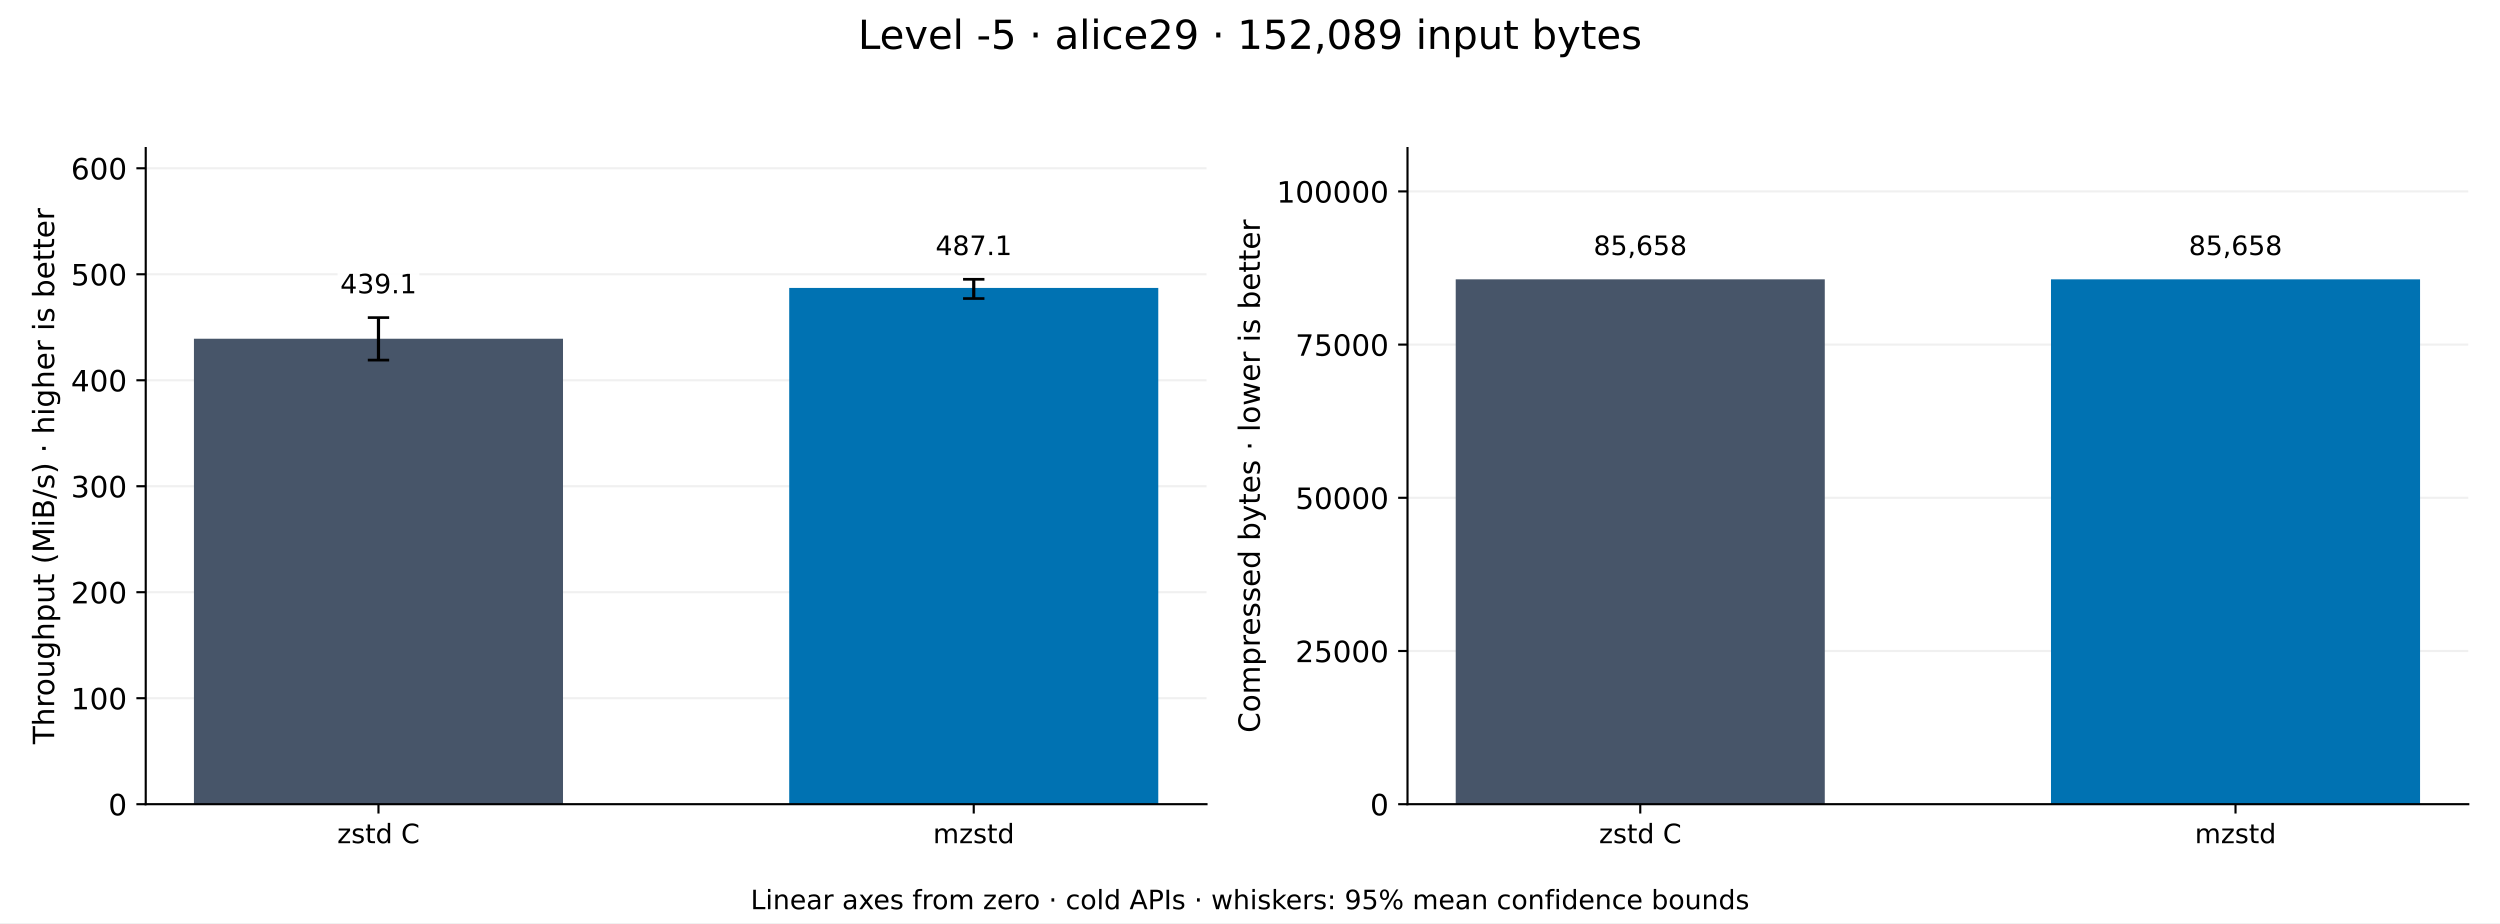
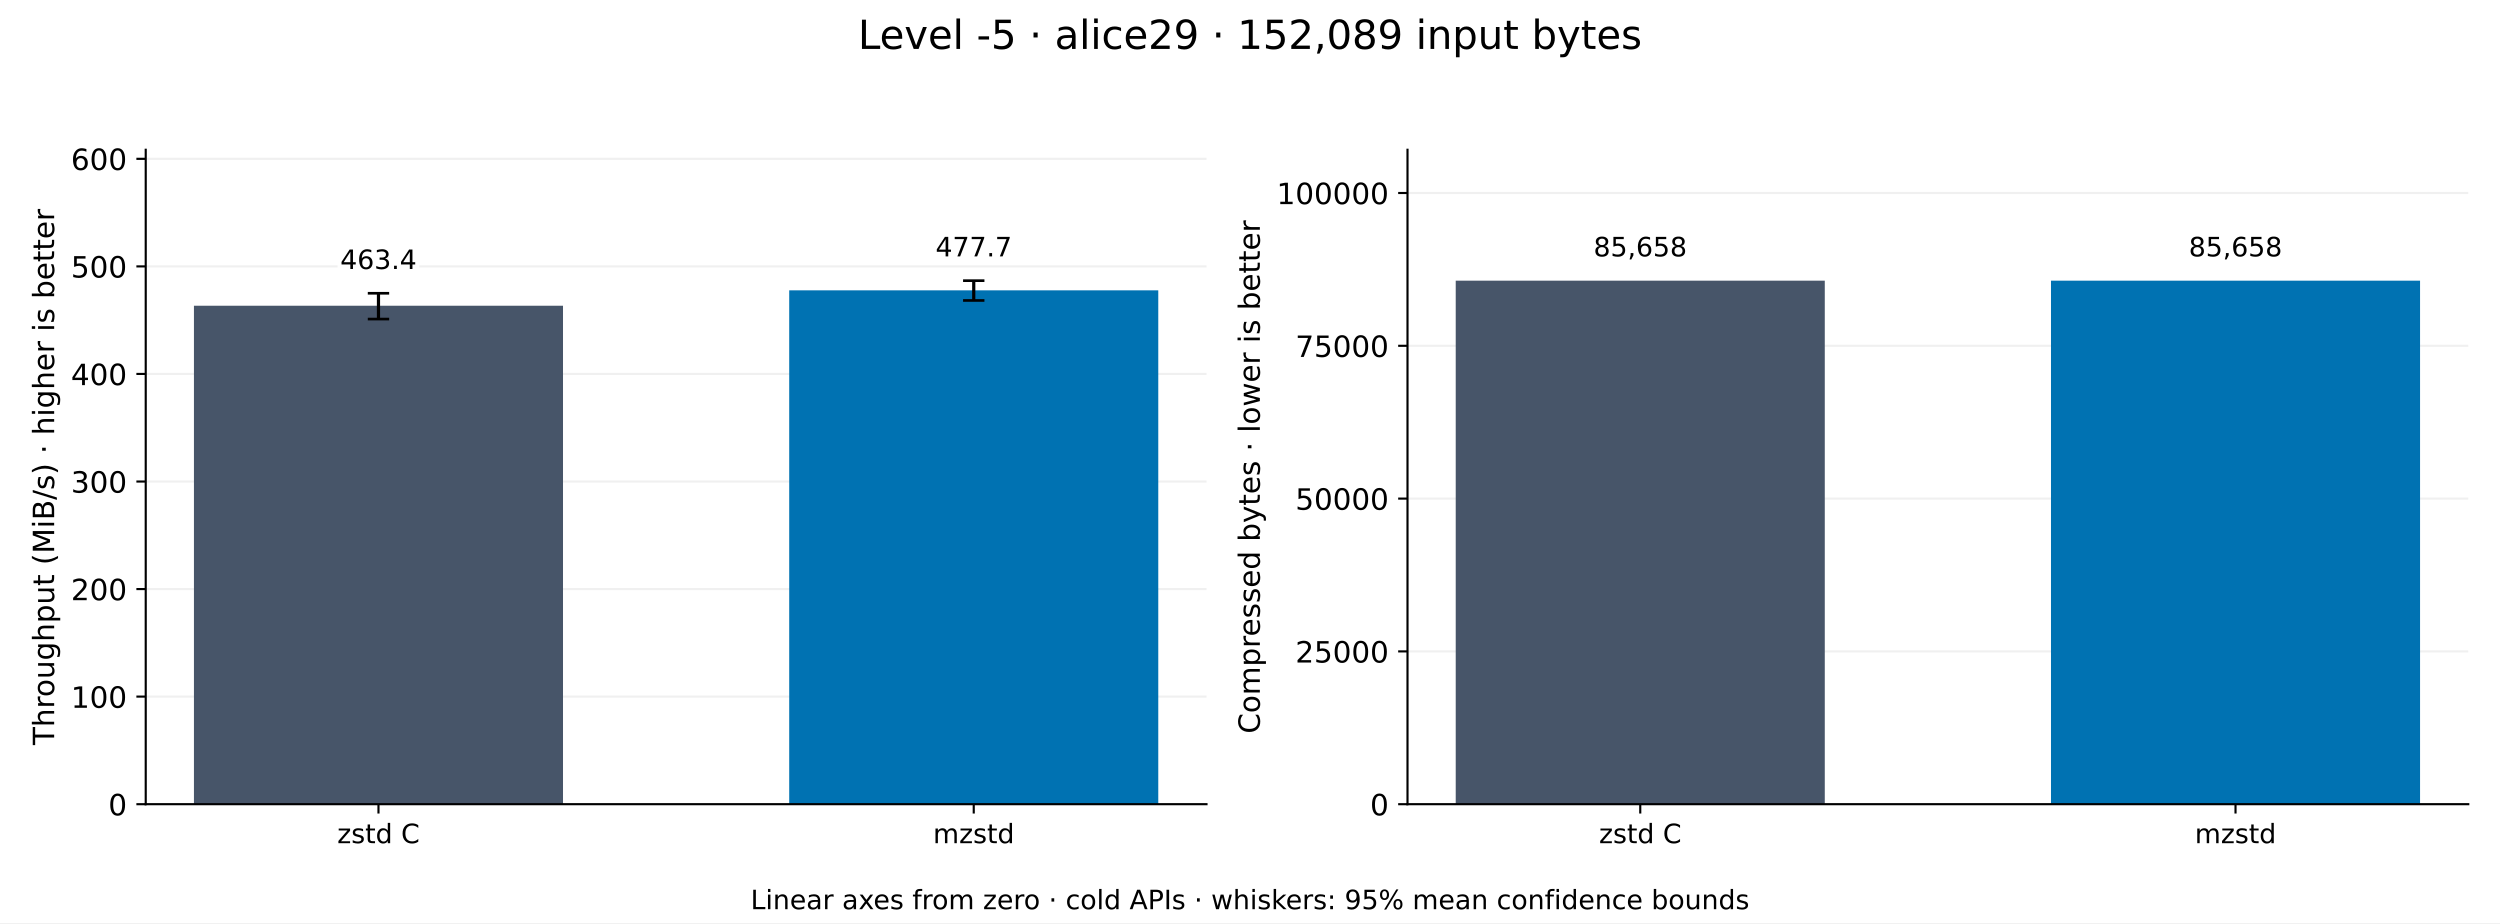
<svg xmlns="http://www.w3.org/2000/svg" xmlns:xlink="http://www.w3.org/1999/xlink" width="936pt" height="345.6pt" viewBox="0 0 936 345.6" version="1.1">
  <defs>
    <style type="text/css">*{stroke-linejoin: round; stroke-linecap: butt}</style>
  </defs>
  <g id="figure_1">
    <g id="patch_1">
      <path d="M 0 345.6 L 936 345.6 L 936 0 L 0 0 z " style="fill: #ffffff" />
    </g>
    <g id="axes_1">
      <g id="patch_2">
-         <path d="M 54.56 301.088 L 451.71 301.088 L 451.71 55.44 L 54.56 55.44 z " style="fill: #ffffff" />
+         <path d="M 54.56 301.088 L 451.71 301.088 L 451.71 56.07 L 54.56 56.07 z " style="fill: #ffffff" />
      </g>
      <g id="matplotlib.axis_1">
        <g id="xtick_1">
          <g id="line2d_1">
            <defs>
              <path id="mcbfd24ea1b" d="M 0 0 L 0 3.5 " style="stroke: #000000; stroke-width: 0.8" />
            </defs>
            <g>
              <use xlink:href="#mcbfd24ea1b" x="141.701" y="301.088" style="stroke: #000000; stroke-width: 0.8" />
            </g>
          </g>
          <g id="text_1">
            <text style="font-size: 10px; font-family: 'DejaVu Sans', 'Bitstream Vera Sans', 'Computer Modern Sans Serif', 'Lucida Grande', 'Verdana', 'Geneva', 'Lucid', 'Arial', 'Helvetica', 'Avant Garde', sans-serif; text-anchor: middle" x="141.701" y="315.686" transform="rotate(-0 141.7012 315.6864)">zstd C</text>
          </g>
        </g>
        <g id="xtick_2">
          <g id="line2d_2">
            <g>
              <use xlink:href="#mcbfd24ea1b" x="364.569" y="301.088" style="stroke: #000000; stroke-width: 0.8" />
            </g>
          </g>
          <g id="text_2">
            <text style="font-size: 10px; font-family: 'DejaVu Sans', 'Bitstream Vera Sans', 'Computer Modern Sans Serif', 'Lucida Grande', 'Verdana', 'Geneva', 'Lucid', 'Arial', 'Helvetica', 'Avant Garde', sans-serif; text-anchor: middle" x="364.569" y="315.686" transform="rotate(-0 364.5688 315.6864)">mzstd</text>
          </g>
        </g>
      </g>
      <g id="matplotlib.axis_2">
        <g id="ytick_1">
          <g id="line2d_3">
-             <path d="M 54.56 301.088 L 451.71 301.088 " clip-path="url(#p8e0549db3e)" style="fill: none; stroke: #b0b0b0; stroke-opacity: 0.18; stroke-width: 0.8; stroke-linecap: square" />
+             <path d="M 54.56 301.088 L 451.71 301.088 " clip-path="url(#pf5f449f883)" style="fill: none; stroke: #b0b0b0; stroke-opacity: 0.18; stroke-width: 0.8; stroke-linecap: square" />
          </g>
          <g id="line2d_4">
            <defs>
              <path id="m862e928616" d="M 0 0 L -3.5 0 " style="stroke: #000000; stroke-width: 0.8" />
            </defs>
            <g>
              <use xlink:href="#m862e928616" x="54.56" y="301.088" style="stroke: #000000; stroke-width: 0.8" />
            </g>
          </g>
          <g id="text_3">
            <text style="font-size: 11px; font-family: 'DejaVu Sans', 'Bitstream Vera Sans', 'Computer Modern Sans Serif', 'Lucida Grande', 'Verdana', 'Geneva', 'Lucid', 'Arial', 'Helvetica', 'Avant Garde', sans-serif; text-anchor: end" x="47.56" y="305.267" transform="rotate(-0 47.56 305.2671)">0</text>
          </g>
        </g>
        <g id="ytick_2">
          <g id="line2d_5">
-             <path d="M 54.56 261.407 L 451.71 261.407 " clip-path="url(#p8e0549db3e)" style="fill: none; stroke: #b0b0b0; stroke-opacity: 0.18; stroke-width: 0.8; stroke-linecap: square" />
+             <path d="M 54.56 260.818 L 451.71 260.818 " clip-path="url(#pf5f449f883)" style="fill: none; stroke: #b0b0b0; stroke-opacity: 0.18; stroke-width: 0.8; stroke-linecap: square" />
          </g>
          <g id="line2d_6">
            <g>
-               <use xlink:href="#m862e928616" x="54.56" y="261.407" style="stroke: #000000; stroke-width: 0.8" />
+               <use xlink:href="#m862e928616" x="54.56" y="260.818" style="stroke: #000000; stroke-width: 0.8" />
            </g>
          </g>
          <g id="text_4">
-             <text style="font-size: 11px; font-family: 'DejaVu Sans', 'Bitstream Vera Sans', 'Computer Modern Sans Serif', 'Lucida Grande', 'Verdana', 'Geneva', 'Lucid', 'Arial', 'Helvetica', 'Avant Garde', sans-serif; text-anchor: end" x="47.56" y="265.586" transform="rotate(-0 47.56 265.5859)">100</text>
+             <text style="font-size: 11px; font-family: 'DejaVu Sans', 'Bitstream Vera Sans', 'Computer Modern Sans Serif', 'Lucida Grande', 'Verdana', 'Geneva', 'Lucid', 'Arial', 'Helvetica', 'Avant Garde', sans-serif; text-anchor: end" x="47.56" y="264.997" transform="rotate(-0 47.56 264.9971)">100</text>
          </g>
        </g>
        <g id="ytick_3">
          <g id="line2d_7">
-             <path d="M 54.56 221.726 L 451.71 221.726 " clip-path="url(#p8e0549db3e)" style="fill: none; stroke: #b0b0b0; stroke-opacity: 0.18; stroke-width: 0.8; stroke-linecap: square" />
+             <path d="M 54.56 220.548 L 451.71 220.548 " clip-path="url(#pf5f449f883)" style="fill: none; stroke: #b0b0b0; stroke-opacity: 0.18; stroke-width: 0.8; stroke-linecap: square" />
          </g>
          <g id="line2d_8">
            <g>
-               <use xlink:href="#m862e928616" x="54.56" y="221.726" style="stroke: #000000; stroke-width: 0.8" />
+               <use xlink:href="#m862e928616" x="54.56" y="220.548" style="stroke: #000000; stroke-width: 0.8" />
            </g>
          </g>
          <g id="text_5">
-             <text style="font-size: 11px; font-family: 'DejaVu Sans', 'Bitstream Vera Sans', 'Computer Modern Sans Serif', 'Lucida Grande', 'Verdana', 'Geneva', 'Lucid', 'Arial', 'Helvetica', 'Avant Garde', sans-serif; text-anchor: end" x="47.56" y="225.905" transform="rotate(-0 47.56 225.9047)">200</text>
+             <text style="font-size: 11px; font-family: 'DejaVu Sans', 'Bitstream Vera Sans', 'Computer Modern Sans Serif', 'Lucida Grande', 'Verdana', 'Geneva', 'Lucid', 'Arial', 'Helvetica', 'Avant Garde', sans-serif; text-anchor: end" x="47.56" y="224.727" transform="rotate(-0 47.56 224.727)">200</text>
          </g>
        </g>
        <g id="ytick_4">
          <g id="line2d_9">
-             <path d="M 54.56 182.044 L 451.71 182.044 " clip-path="url(#p8e0549db3e)" style="fill: none; stroke: #b0b0b0; stroke-opacity: 0.18; stroke-width: 0.8; stroke-linecap: square" />
+             <path d="M 54.56 180.278 L 451.71 180.278 " clip-path="url(#pf5f449f883)" style="fill: none; stroke: #b0b0b0; stroke-opacity: 0.18; stroke-width: 0.8; stroke-linecap: square" />
          </g>
          <g id="line2d_10">
            <g>
-               <use xlink:href="#m862e928616" x="54.56" y="182.044" style="stroke: #000000; stroke-width: 0.8" />
+               <use xlink:href="#m862e928616" x="54.56" y="180.278" style="stroke: #000000; stroke-width: 0.8" />
            </g>
          </g>
          <g id="text_6">
-             <text style="font-size: 11px; font-family: 'DejaVu Sans', 'Bitstream Vera Sans', 'Computer Modern Sans Serif', 'Lucida Grande', 'Verdana', 'Geneva', 'Lucid', 'Arial', 'Helvetica', 'Avant Garde', sans-serif; text-anchor: end" x="47.56" y="186.223" transform="rotate(-0 47.56 186.2234)">300</text>
+             <text style="font-size: 11px; font-family: 'DejaVu Sans', 'Bitstream Vera Sans', 'Computer Modern Sans Serif', 'Lucida Grande', 'Verdana', 'Geneva', 'Lucid', 'Arial', 'Helvetica', 'Avant Garde', sans-serif; text-anchor: end" x="47.56" y="184.457" transform="rotate(-0 47.56 184.4569)">300</text>
          </g>
        </g>
        <g id="ytick_5">
          <g id="line2d_11">
-             <path d="M 54.56 142.363 L 451.71 142.363 " clip-path="url(#p8e0549db3e)" style="fill: none; stroke: #b0b0b0; stroke-opacity: 0.18; stroke-width: 0.8; stroke-linecap: square" />
+             <path d="M 54.56 140.008 L 451.71 140.008 " clip-path="url(#pf5f449f883)" style="fill: none; stroke: #b0b0b0; stroke-opacity: 0.18; stroke-width: 0.8; stroke-linecap: square" />
          </g>
          <g id="line2d_12">
            <g>
-               <use xlink:href="#m862e928616" x="54.56" y="142.363" style="stroke: #000000; stroke-width: 0.8" />
+               <use xlink:href="#m862e928616" x="54.56" y="140.008" style="stroke: #000000; stroke-width: 0.8" />
            </g>
          </g>
          <g id="text_7">
-             <text style="font-size: 11px; font-family: 'DejaVu Sans', 'Bitstream Vera Sans', 'Computer Modern Sans Serif', 'Lucida Grande', 'Verdana', 'Geneva', 'Lucid', 'Arial', 'Helvetica', 'Avant Garde', sans-serif; text-anchor: end" x="47.56" y="146.542" transform="rotate(-0 47.56 146.5422)">400</text>
+             <text style="font-size: 11px; font-family: 'DejaVu Sans', 'Bitstream Vera Sans', 'Computer Modern Sans Serif', 'Lucida Grande', 'Verdana', 'Geneva', 'Lucid', 'Arial', 'Helvetica', 'Avant Garde', sans-serif; text-anchor: end" x="47.56" y="144.187" transform="rotate(-0 47.56 144.1868)">400</text>
          </g>
        </g>
        <g id="ytick_6">
          <g id="line2d_13">
-             <path d="M 54.56 102.682 L 451.71 102.682 " clip-path="url(#p8e0549db3e)" style="fill: none; stroke: #b0b0b0; stroke-opacity: 0.18; stroke-width: 0.8; stroke-linecap: square" />
+             <path d="M 54.56 99.738 L 451.71 99.738 " clip-path="url(#pf5f449f883)" style="fill: none; stroke: #b0b0b0; stroke-opacity: 0.18; stroke-width: 0.8; stroke-linecap: square" />
          </g>
          <g id="line2d_14">
            <g>
-               <use xlink:href="#m862e928616" x="54.56" y="102.682" style="stroke: #000000; stroke-width: 0.8" />
+               <use xlink:href="#m862e928616" x="54.56" y="99.738" style="stroke: #000000; stroke-width: 0.8" />
            </g>
          </g>
          <g id="text_8">
-             <text style="font-size: 11px; font-family: 'DejaVu Sans', 'Bitstream Vera Sans', 'Computer Modern Sans Serif', 'Lucida Grande', 'Verdana', 'Geneva', 'Lucid', 'Arial', 'Helvetica', 'Avant Garde', sans-serif; text-anchor: end" x="47.56" y="106.861" transform="rotate(-0 47.56 106.8609)">500</text>
+             <text style="font-size: 11px; font-family: 'DejaVu Sans', 'Bitstream Vera Sans', 'Computer Modern Sans Serif', 'Lucida Grande', 'Verdana', 'Geneva', 'Lucid', 'Arial', 'Helvetica', 'Avant Garde', sans-serif; text-anchor: end" x="47.56" y="103.917" transform="rotate(-0 47.56 103.9167)">500</text>
          </g>
        </g>
        <g id="ytick_7">
          <g id="line2d_15">
-             <path d="M 54.56 63.001 L 451.71 63.001 " clip-path="url(#p8e0549db3e)" style="fill: none; stroke: #b0b0b0; stroke-opacity: 0.18; stroke-width: 0.8; stroke-linecap: square" />
+             <path d="M 54.56 59.467 L 451.71 59.467 " clip-path="url(#pf5f449f883)" style="fill: none; stroke: #b0b0b0; stroke-opacity: 0.18; stroke-width: 0.8; stroke-linecap: square" />
          </g>
          <g id="line2d_16">
            <g>
-               <use xlink:href="#m862e928616" x="54.56" y="63.001" style="stroke: #000000; stroke-width: 0.8" />
+               <use xlink:href="#m862e928616" x="54.56" y="59.467" style="stroke: #000000; stroke-width: 0.8" />
            </g>
          </g>
          <g id="text_9">
-             <text style="font-size: 11px; font-family: 'DejaVu Sans', 'Bitstream Vera Sans', 'Computer Modern Sans Serif', 'Lucida Grande', 'Verdana', 'Geneva', 'Lucid', 'Arial', 'Helvetica', 'Avant Garde', sans-serif; text-anchor: end" x="47.56" y="67.18" transform="rotate(-0 47.56 67.1797)">600</text>
+             <text style="font-size: 11px; font-family: 'DejaVu Sans', 'Bitstream Vera Sans', 'Computer Modern Sans Serif', 'Lucida Grande', 'Verdana', 'Geneva', 'Lucid', 'Arial', 'Helvetica', 'Avant Garde', sans-serif; text-anchor: end" x="47.56" y="63.647" transform="rotate(-0 47.56 63.64662)">600</text>
          </g>
        </g>
        <g id="text_10">
-           <text style="font-size: 11px; font-family: 'DejaVu Sans', 'Bitstream Vera Sans', 'Computer Modern Sans Serif', 'Lucida Grande', 'Verdana', 'Geneva', 'Lucid', 'Arial', 'Helvetica', 'Avant Garde', sans-serif; text-anchor: middle" x="20.276" y="178.264" transform="rotate(-90 20.27609 178.264)">Throughput (MiB/s) · higher is better</text>
+           <text style="font-size: 11px; font-family: 'DejaVu Sans', 'Bitstream Vera Sans', 'Computer Modern Sans Serif', 'Lucida Grande', 'Verdana', 'Geneva', 'Lucid', 'Arial', 'Helvetica', 'Avant Garde', sans-serif; text-anchor: middle" x="20.276" y="178.579" transform="rotate(-90 20.27609 178.5788)">Throughput (MiB/s) · higher is better</text>
        </g>
      </g>
      <g id="patch_3">
-         <path d="M 72.612 301.088 L 210.79 301.088 L 210.79 126.83 L 72.612 126.83 z " clip-path="url(#p8e0549db3e)" style="fill: #475569" />
+         <path d="M 72.612 301.088 L 210.79 301.088 L 210.79 114.472 L 72.612 114.472 z " clip-path="url(#pf5f449f883)" style="fill: #475569" />
      </g>
      <g id="patch_4">
-         <path d="M 295.48 301.088 L 433.658 301.088 L 433.658 107.814 L 295.48 107.814 z " clip-path="url(#p8e0549db3e)" style="fill: #0072b2" />
+         <path d="M 295.48 301.088 L 433.658 301.088 L 433.658 108.702 L 295.48 108.702 z " clip-path="url(#pf5f449f883)" style="fill: #0072b2" />
      </g>
      <g id="LineCollection_1">
-         <path d="M 141.701 134.821 L 141.701 118.906 " clip-path="url(#p8e0549db3e)" style="fill: none; stroke: #000000; stroke-width: 1.2" />
-         <path d="M 364.569 111.781 L 364.569 104.57 " clip-path="url(#p8e0549db3e)" style="fill: none; stroke: #000000; stroke-width: 1.2" />
+         <path d="M 141.701 119.462 L 141.701 109.803 " clip-path="url(#pf5f449f883)" style="fill: none; stroke: #000000; stroke-width: 1.2" />
+         <path d="M 364.569 112.492 L 364.569 105.073 " clip-path="url(#pf5f449f883)" style="fill: none; stroke: #000000; stroke-width: 1.2" />
      </g>
      <g id="line2d_17">
        <defs>
          <path id="mf7f69e77f0" d="M 4 0 L -4 -0 " style="stroke: #000000" />
        </defs>
-         <g clip-path="url(#p8e0549db3e)">
-           <use xlink:href="#mf7f69e77f0" x="141.701" y="134.821" style="fill: #1f77b4; stroke: #000000" />
-           <use xlink:href="#mf7f69e77f0" x="364.569" y="111.781" style="fill: #1f77b4; stroke: #000000" />
+         <g clip-path="url(#pf5f449f883)">
+           <use xlink:href="#mf7f69e77f0" x="141.701" y="119.462" style="fill: #1f77b4; stroke: #000000" />
+           <use xlink:href="#mf7f69e77f0" x="364.569" y="112.492" style="fill: #1f77b4; stroke: #000000" />
        </g>
      </g>
      <g id="line2d_18">
-         <g clip-path="url(#p8e0549db3e)">
-           <use xlink:href="#mf7f69e77f0" x="141.701" y="118.906" style="fill: #1f77b4; stroke: #000000" />
-           <use xlink:href="#mf7f69e77f0" x="364.569" y="104.57" style="fill: #1f77b4; stroke: #000000" />
+         <g clip-path="url(#pf5f449f883)">
+           <use xlink:href="#mf7f69e77f0" x="141.701" y="109.803" style="fill: #1f77b4; stroke: #000000" />
+           <use xlink:href="#mf7f69e77f0" x="364.569" y="105.073" style="fill: #1f77b4; stroke: #000000" />
        </g>
      </g>
      <g id="patch_5">
-         <path d="M 54.56 301.088 L 54.56 55.44 " style="fill: none; stroke: #000000; stroke-width: 0.8; stroke-linejoin: miter; stroke-linecap: square" />
+         <path d="M 54.56 301.088 L 54.56 56.07 " style="fill: none; stroke: #000000; stroke-width: 0.8; stroke-linejoin: miter; stroke-linecap: square" />
      </g>
      <g id="patch_6">
        <path d="M 54.56 301.088 L 451.71 301.088 " style="fill: none; stroke: #000000; stroke-width: 0.8; stroke-linejoin: miter; stroke-linecap: square" />
      </g>
      <g id="text_11">
        <g id="patch_7">
-           <path d="M 126.387 112.906 L 157.015 112.906 L 157.015 101.228 L 126.387 101.228 z " style="fill: #ffffff; opacity: 0.9" />
-         </g>
-         <text style="font-size: 10px; font-family: 'DejaVu Sans', 'Bitstream Vera Sans', 'Computer Modern Sans Serif', 'Lucida Grande', 'Verdana', 'Geneva', 'Lucid', 'Arial', 'Helvetica', 'Avant Garde', sans-serif; text-anchor: middle" x="141.701" y="109.826" transform="rotate(-0 141.7012 109.8262)">439.1</text>
+           <path d="M 126.387 103.803 L 157.015 103.803 L 157.015 92.125 L 126.387 92.125 z " style="fill: #ffffff; opacity: 0.9" />
+         </g>
+         <text style="font-size: 10px; font-family: 'DejaVu Sans', 'Bitstream Vera Sans', 'Computer Modern Sans Serif', 'Lucida Grande', 'Verdana', 'Geneva', 'Lucid', 'Arial', 'Helvetica', 'Avant Garde', sans-serif; text-anchor: middle" x="141.701" y="100.723" transform="rotate(-0 141.7012 100.7234)">463.4</text>
      </g>
      <g id="text_12">
        <g id="patch_8">
-           <path d="M 349.255 98.57 L 379.883 98.57 L 379.883 86.891 L 349.255 86.891 z " style="fill: #ffffff; opacity: 0.9" />
-         </g>
-         <text style="font-size: 10px; font-family: 'DejaVu Sans', 'Bitstream Vera Sans', 'Computer Modern Sans Serif', 'Lucida Grande', 'Verdana', 'Geneva', 'Lucid', 'Arial', 'Helvetica', 'Avant Garde', sans-serif; text-anchor: middle" x="364.569" y="95.49" transform="rotate(-0 364.5688 95.48991)">487.1</text>
+           <path d="M 349.255 99.073 L 379.883 99.073 L 379.883 87.395 L 349.255 87.395 z " style="fill: #ffffff; opacity: 0.9" />
+         </g>
+         <text style="font-size: 10px; font-family: 'DejaVu Sans', 'Bitstream Vera Sans', 'Computer Modern Sans Serif', 'Lucida Grande', 'Verdana', 'Geneva', 'Lucid', 'Arial', 'Helvetica', 'Avant Garde', sans-serif; text-anchor: middle" x="364.569" y="95.994" transform="rotate(-0 364.5688 95.99361)">477.7</text>
      </g>
    </g>
    <g id="axes_2">
      <g id="patch_9">
-         <path d="M 526.97 301.088 L 924.12 301.088 L 924.12 55.44 L 526.97 55.44 z " style="fill: #ffffff" />
+         <path d="M 526.97 301.088 L 924.12 301.088 L 924.12 56.07 L 526.97 56.07 z " style="fill: #ffffff" />
      </g>
      <g id="matplotlib.axis_3">
        <g id="xtick_3">
          <g id="line2d_19">
            <g>
              <use xlink:href="#mcbfd24ea1b" x="614.111" y="301.088" style="stroke: #000000; stroke-width: 0.8" />
            </g>
          </g>
          <g id="text_13">
            <text style="font-size: 10px; font-family: 'DejaVu Sans', 'Bitstream Vera Sans', 'Computer Modern Sans Serif', 'Lucida Grande', 'Verdana', 'Geneva', 'Lucid', 'Arial', 'Helvetica', 'Avant Garde', sans-serif; text-anchor: middle" x="614.111" y="315.686" transform="rotate(-0 614.1112 315.6864)">zstd C</text>
          </g>
        </g>
        <g id="xtick_4">
          <g id="line2d_20">
            <g>
              <use xlink:href="#mcbfd24ea1b" x="836.979" y="301.088" style="stroke: #000000; stroke-width: 0.8" />
            </g>
          </g>
          <g id="text_14">
            <text style="font-size: 10px; font-family: 'DejaVu Sans', 'Bitstream Vera Sans', 'Computer Modern Sans Serif', 'Lucida Grande', 'Verdana', 'Geneva', 'Lucid', 'Arial', 'Helvetica', 'Avant Garde', sans-serif; text-anchor: middle" x="836.979" y="315.686" transform="rotate(-0 836.9788 315.6864)">mzstd</text>
          </g>
        </g>
      </g>
      <g id="matplotlib.axis_4">
        <g id="ytick_8">
          <g id="line2d_21">
-             <path d="M 526.97 301.088 L 924.12 301.088 " clip-path="url(#p28f1f4fded)" style="fill: none; stroke: #b0b0b0; stroke-opacity: 0.18; stroke-width: 0.8; stroke-linecap: square" />
+             <path d="M 526.97 301.088 L 924.12 301.088 " clip-path="url(#p315b434f32)" style="fill: none; stroke: #b0b0b0; stroke-opacity: 0.18; stroke-width: 0.8; stroke-linecap: square" />
          </g>
          <g id="line2d_22">
            <g>
              <use xlink:href="#m862e928616" x="526.97" y="301.088" style="stroke: #000000; stroke-width: 0.8" />
            </g>
          </g>
          <g id="text_15">
            <text style="font-size: 11px; font-family: 'DejaVu Sans', 'Bitstream Vera Sans', 'Computer Modern Sans Serif', 'Lucida Grande', 'Verdana', 'Geneva', 'Lucid', 'Arial', 'Helvetica', 'Avant Garde', sans-serif; text-anchor: end" x="519.97" y="305.267" transform="rotate(-0 519.97 305.2671)">0</text>
          </g>
        </g>
        <g id="ytick_9">
          <g id="line2d_23">
-             <path d="M 526.97 243.732 L 924.12 243.732 " clip-path="url(#p28f1f4fded)" style="fill: none; stroke: #b0b0b0; stroke-opacity: 0.18; stroke-width: 0.8; stroke-linecap: square" />
+             <path d="M 526.97 243.879 L 924.12 243.879 " clip-path="url(#p315b434f32)" style="fill: none; stroke: #b0b0b0; stroke-opacity: 0.18; stroke-width: 0.8; stroke-linecap: square" />
          </g>
          <g id="line2d_24">
            <g>
-               <use xlink:href="#m862e928616" x="526.97" y="243.732" style="stroke: #000000; stroke-width: 0.8" />
+               <use xlink:href="#m862e928616" x="526.97" y="243.879" style="stroke: #000000; stroke-width: 0.8" />
            </g>
          </g>
          <g id="text_16">
-             <text style="font-size: 11px; font-family: 'DejaVu Sans', 'Bitstream Vera Sans', 'Computer Modern Sans Serif', 'Lucida Grande', 'Verdana', 'Geneva', 'Lucid', 'Arial', 'Helvetica', 'Avant Garde', sans-serif; text-anchor: end" x="519.97" y="247.912" transform="rotate(-0 519.97 247.9116)">25000</text>
+             <text style="font-size: 11px; font-family: 'DejaVu Sans', 'Bitstream Vera Sans', 'Computer Modern Sans Serif', 'Lucida Grande', 'Verdana', 'Geneva', 'Lucid', 'Arial', 'Helvetica', 'Avant Garde', sans-serif; text-anchor: end" x="519.97" y="248.059" transform="rotate(-0 519.97 248.0586)">25000</text>
          </g>
        </g>
        <g id="ytick_10">
          <g id="line2d_25">
-             <path d="M 526.97 186.377 L 924.12 186.377 " clip-path="url(#p28f1f4fded)" style="fill: none; stroke: #b0b0b0; stroke-opacity: 0.18; stroke-width: 0.8; stroke-linecap: square" />
+             <path d="M 526.97 186.671 L 924.12 186.671 " clip-path="url(#p315b434f32)" style="fill: none; stroke: #b0b0b0; stroke-opacity: 0.18; stroke-width: 0.8; stroke-linecap: square" />
          </g>
          <g id="line2d_26">
            <g>
-               <use xlink:href="#m862e928616" x="526.97" y="186.377" style="stroke: #000000; stroke-width: 0.8" />
+               <use xlink:href="#m862e928616" x="526.97" y="186.671" style="stroke: #000000; stroke-width: 0.8" />
            </g>
          </g>
          <g id="text_17">
-             <text style="font-size: 11px; font-family: 'DejaVu Sans', 'Bitstream Vera Sans', 'Computer Modern Sans Serif', 'Lucida Grande', 'Verdana', 'Geneva', 'Lucid', 'Arial', 'Helvetica', 'Avant Garde', sans-serif; text-anchor: end" x="519.97" y="190.556" transform="rotate(-0 519.97 190.5561)">50000</text>
+             <text style="font-size: 11px; font-family: 'DejaVu Sans', 'Bitstream Vera Sans', 'Computer Modern Sans Serif', 'Lucida Grande', 'Verdana', 'Geneva', 'Lucid', 'Arial', 'Helvetica', 'Avant Garde', sans-serif; text-anchor: end" x="519.97" y="190.85" transform="rotate(-0 519.97 190.8501)">50000</text>
          </g>
        </g>
        <g id="ytick_11">
          <g id="line2d_27">
-             <path d="M 526.97 129.021 L 924.12 129.021 " clip-path="url(#p28f1f4fded)" style="fill: none; stroke: #b0b0b0; stroke-opacity: 0.18; stroke-width: 0.8; stroke-linecap: square" />
+             <path d="M 526.97 129.462 L 924.12 129.462 " clip-path="url(#p315b434f32)" style="fill: none; stroke: #b0b0b0; stroke-opacity: 0.18; stroke-width: 0.8; stroke-linecap: square" />
          </g>
          <g id="line2d_28">
            <g>
-               <use xlink:href="#m862e928616" x="526.97" y="129.021" style="stroke: #000000; stroke-width: 0.8" />
+               <use xlink:href="#m862e928616" x="526.97" y="129.462" style="stroke: #000000; stroke-width: 0.8" />
            </g>
          </g>
          <g id="text_18">
-             <text style="font-size: 11px; font-family: 'DejaVu Sans', 'Bitstream Vera Sans', 'Computer Modern Sans Serif', 'Lucida Grande', 'Verdana', 'Geneva', 'Lucid', 'Arial', 'Helvetica', 'Avant Garde', sans-serif; text-anchor: end" x="519.97" y="133.201" transform="rotate(-0 519.97 133.2005)">75000</text>
+             <text style="font-size: 11px; font-family: 'DejaVu Sans', 'Bitstream Vera Sans', 'Computer Modern Sans Serif', 'Lucida Grande', 'Verdana', 'Geneva', 'Lucid', 'Arial', 'Helvetica', 'Avant Garde', sans-serif; text-anchor: end" x="519.97" y="133.642" transform="rotate(-0 519.97 133.6416)">75000</text>
          </g>
        </g>
        <g id="ytick_12">
          <g id="line2d_29">
-             <path d="M 526.97 71.666 L 924.12 71.666 " clip-path="url(#p28f1f4fded)" style="fill: none; stroke: #b0b0b0; stroke-opacity: 0.18; stroke-width: 0.8; stroke-linecap: square" />
+             <path d="M 526.97 72.254 L 924.12 72.254 " clip-path="url(#p315b434f32)" style="fill: none; stroke: #b0b0b0; stroke-opacity: 0.18; stroke-width: 0.8; stroke-linecap: square" />
          </g>
          <g id="line2d_30">
            <g>
-               <use xlink:href="#m862e928616" x="526.97" y="71.666" style="stroke: #000000; stroke-width: 0.8" />
+               <use xlink:href="#m862e928616" x="526.97" y="72.254" style="stroke: #000000; stroke-width: 0.8" />
            </g>
          </g>
          <g id="text_19">
-             <text style="font-size: 11px; font-family: 'DejaVu Sans', 'Bitstream Vera Sans', 'Computer Modern Sans Serif', 'Lucida Grande', 'Verdana', 'Geneva', 'Lucid', 'Arial', 'Helvetica', 'Avant Garde', sans-serif; text-anchor: end" x="519.97" y="75.845" transform="rotate(-0 519.97 75.84502)">100000</text>
+             <text style="font-size: 11px; font-family: 'DejaVu Sans', 'Bitstream Vera Sans', 'Computer Modern Sans Serif', 'Lucida Grande', 'Verdana', 'Geneva', 'Lucid', 'Arial', 'Helvetica', 'Avant Garde', sans-serif; text-anchor: end" x="519.97" y="76.433" transform="rotate(-0 519.97 76.43305)">100000</text>
          </g>
        </g>
        <g id="text_20">
-           <text style="font-size: 11px; font-family: 'DejaVu Sans', 'Bitstream Vera Sans', 'Computer Modern Sans Serif', 'Lucida Grande', 'Verdana', 'Geneva', 'Lucid', 'Arial', 'Helvetica', 'Avant Garde', sans-serif; text-anchor: middle" x="471.69" y="178.264" transform="rotate(-90 471.6898 178.264)">Compressed bytes · lower is better</text>
+           <text style="font-size: 11px; font-family: 'DejaVu Sans', 'Bitstream Vera Sans', 'Computer Modern Sans Serif', 'Lucida Grande', 'Verdana', 'Geneva', 'Lucid', 'Arial', 'Helvetica', 'Avant Garde', sans-serif; text-anchor: middle" x="471.69" y="178.579" transform="rotate(-90 471.6898 178.5788)">Compressed bytes · lower is better</text>
        </g>
      </g>
      <g id="patch_10">
-         <path d="M 545.022 301.088 L 683.2 301.088 L 683.2 104.57 L 545.022 104.57 z " clip-path="url(#p28f1f4fded)" style="fill: #475569" />
+         <path d="M 545.022 301.088 L 683.2 301.088 L 683.2 105.073 L 545.022 105.073 z " clip-path="url(#p315b434f32)" style="fill: #475569" />
      </g>
      <g id="patch_11">
-         <path d="M 767.89 301.088 L 906.068 301.088 L 906.068 104.57 L 767.89 104.57 z " clip-path="url(#p28f1f4fded)" style="fill: #0072b2" />
+         <path d="M 767.89 301.088 L 906.068 301.088 L 906.068 105.073 L 767.89 105.073 z " clip-path="url(#p315b434f32)" style="fill: #0072b2" />
      </g>
      <g id="patch_12">
-         <path d="M 526.97 301.088 L 526.97 55.44 " style="fill: none; stroke: #000000; stroke-width: 0.8; stroke-linejoin: miter; stroke-linecap: square" />
+         <path d="M 526.97 301.088 L 526.97 56.07 " style="fill: none; stroke: #000000; stroke-width: 0.8; stroke-linejoin: miter; stroke-linecap: square" />
      </g>
      <g id="patch_13">
        <path d="M 526.97 301.088 L 924.12 301.088 " style="fill: none; stroke: #000000; stroke-width: 0.8; stroke-linejoin: miter; stroke-linecap: square" />
      </g>
      <g id="text_21">
        <g id="patch_14">
-           <path d="M 595.616 98.57 L 632.607 98.57 L 632.607 86.891 L 595.616 86.891 z " style="fill: #ffffff; opacity: 0.9" />
-         </g>
-         <text style="font-size: 10px; font-family: 'DejaVu Sans', 'Bitstream Vera Sans', 'Computer Modern Sans Serif', 'Lucida Grande', 'Verdana', 'Geneva', 'Lucid', 'Arial', 'Helvetica', 'Avant Garde', sans-serif; text-anchor: middle" x="614.111" y="95.49" transform="rotate(-0 614.1112 95.48991)">85,658</text>
+           <path d="M 595.616 99.073 L 632.607 99.073 L 632.607 87.395 L 595.616 87.395 z " style="fill: #ffffff; opacity: 0.9" />
+         </g>
+         <text style="font-size: 10px; font-family: 'DejaVu Sans', 'Bitstream Vera Sans', 'Computer Modern Sans Serif', 'Lucida Grande', 'Verdana', 'Geneva', 'Lucid', 'Arial', 'Helvetica', 'Avant Garde', sans-serif; text-anchor: middle" x="614.111" y="95.994" transform="rotate(-0 614.1112 95.99361)">85,658</text>
      </g>
      <g id="text_22">
        <g id="patch_15">
-           <path d="M 818.483 98.57 L 855.474 98.57 L 855.474 86.891 L 818.483 86.891 z " style="fill: #ffffff; opacity: 0.9" />
-         </g>
-         <text style="font-size: 10px; font-family: 'DejaVu Sans', 'Bitstream Vera Sans', 'Computer Modern Sans Serif', 'Lucida Grande', 'Verdana', 'Geneva', 'Lucid', 'Arial', 'Helvetica', 'Avant Garde', sans-serif; text-anchor: middle" x="836.979" y="95.49" transform="rotate(-0 836.9788 95.48991)">85,658</text>
+           <path d="M 818.483 99.073 L 855.474 99.073 L 855.474 87.395 L 818.483 87.395 z " style="fill: #ffffff; opacity: 0.9" />
+         </g>
+         <text style="font-size: 10px; font-family: 'DejaVu Sans', 'Bitstream Vera Sans', 'Computer Modern Sans Serif', 'Lucida Grande', 'Verdana', 'Geneva', 'Lucid', 'Arial', 'Helvetica', 'Avant Garde', sans-serif; text-anchor: middle" x="836.979" y="95.994" transform="rotate(-0 836.9788 95.99361)">85,658</text>
      </g>
    </g>
    <g id="text_23">
      <text style="font-size: 15px; font-family: 'DejaVu Sans', 'Bitstream Vera Sans', 'Computer Modern Sans Serif', 'Lucida Grande', 'Verdana', 'Geneva', 'Lucid', 'Arial', 'Helvetica', 'Avant Garde', sans-serif; text-anchor: middle" x="468" y="18.31" transform="rotate(-0 468 18.30966)">Level -5 · alice29 · 152,089 input bytes</text>
    </g>
    <g id="text_24">
      <text style="font-size: 10px; font-family: 'DejaVu Sans', 'Bitstream Vera Sans', 'Computer Modern Sans Serif', 'Lucida Grande', 'Verdana', 'Geneva', 'Lucid', 'Arial', 'Helvetica', 'Avant Garde', sans-serif; text-anchor: middle" x="468" y="340.416" transform="rotate(-0 468 340.416)">Linear axes from zero · cold APIs · whiskers: 95% mean confidence bounds</text>
    </g>
  </g>
  <defs>
-     <clipPath id="p8e0549db3e">
-       <rect x="54.56" y="55.44" width="397.15" height="245.648" />
+     <clipPath id="pf5f449f883">
+       <rect x="54.56" y="56.07" width="397.15" height="245.018" />
    </clipPath>
-     <clipPath id="p28f1f4fded">
-       <rect x="526.97" y="55.44" width="397.15" height="245.648" />
+     <clipPath id="p315b434f32">
+       <rect x="526.97" y="56.07" width="397.15" height="245.018" />
    </clipPath>
  </defs>
</svg>
